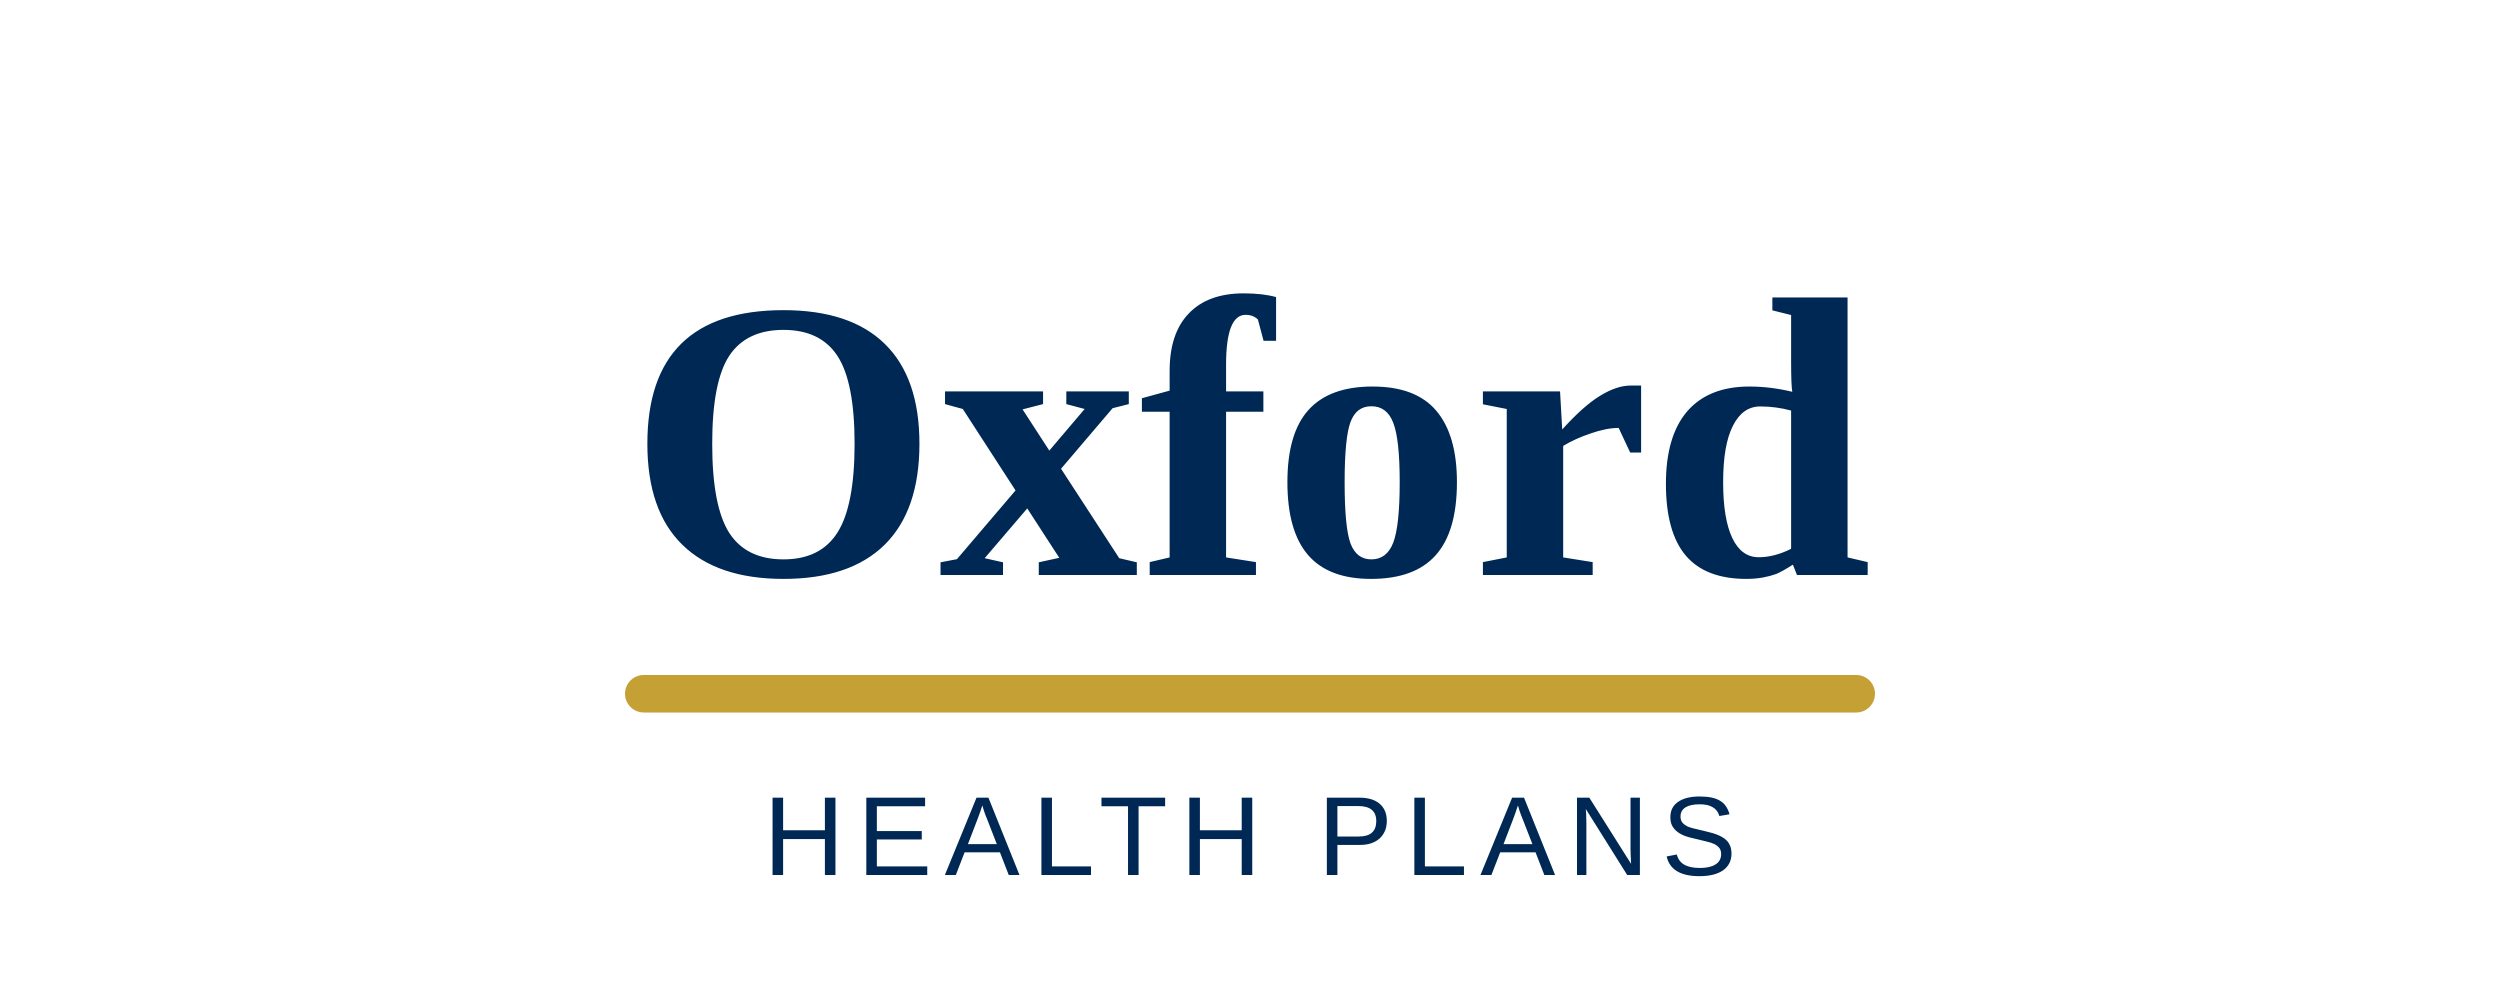
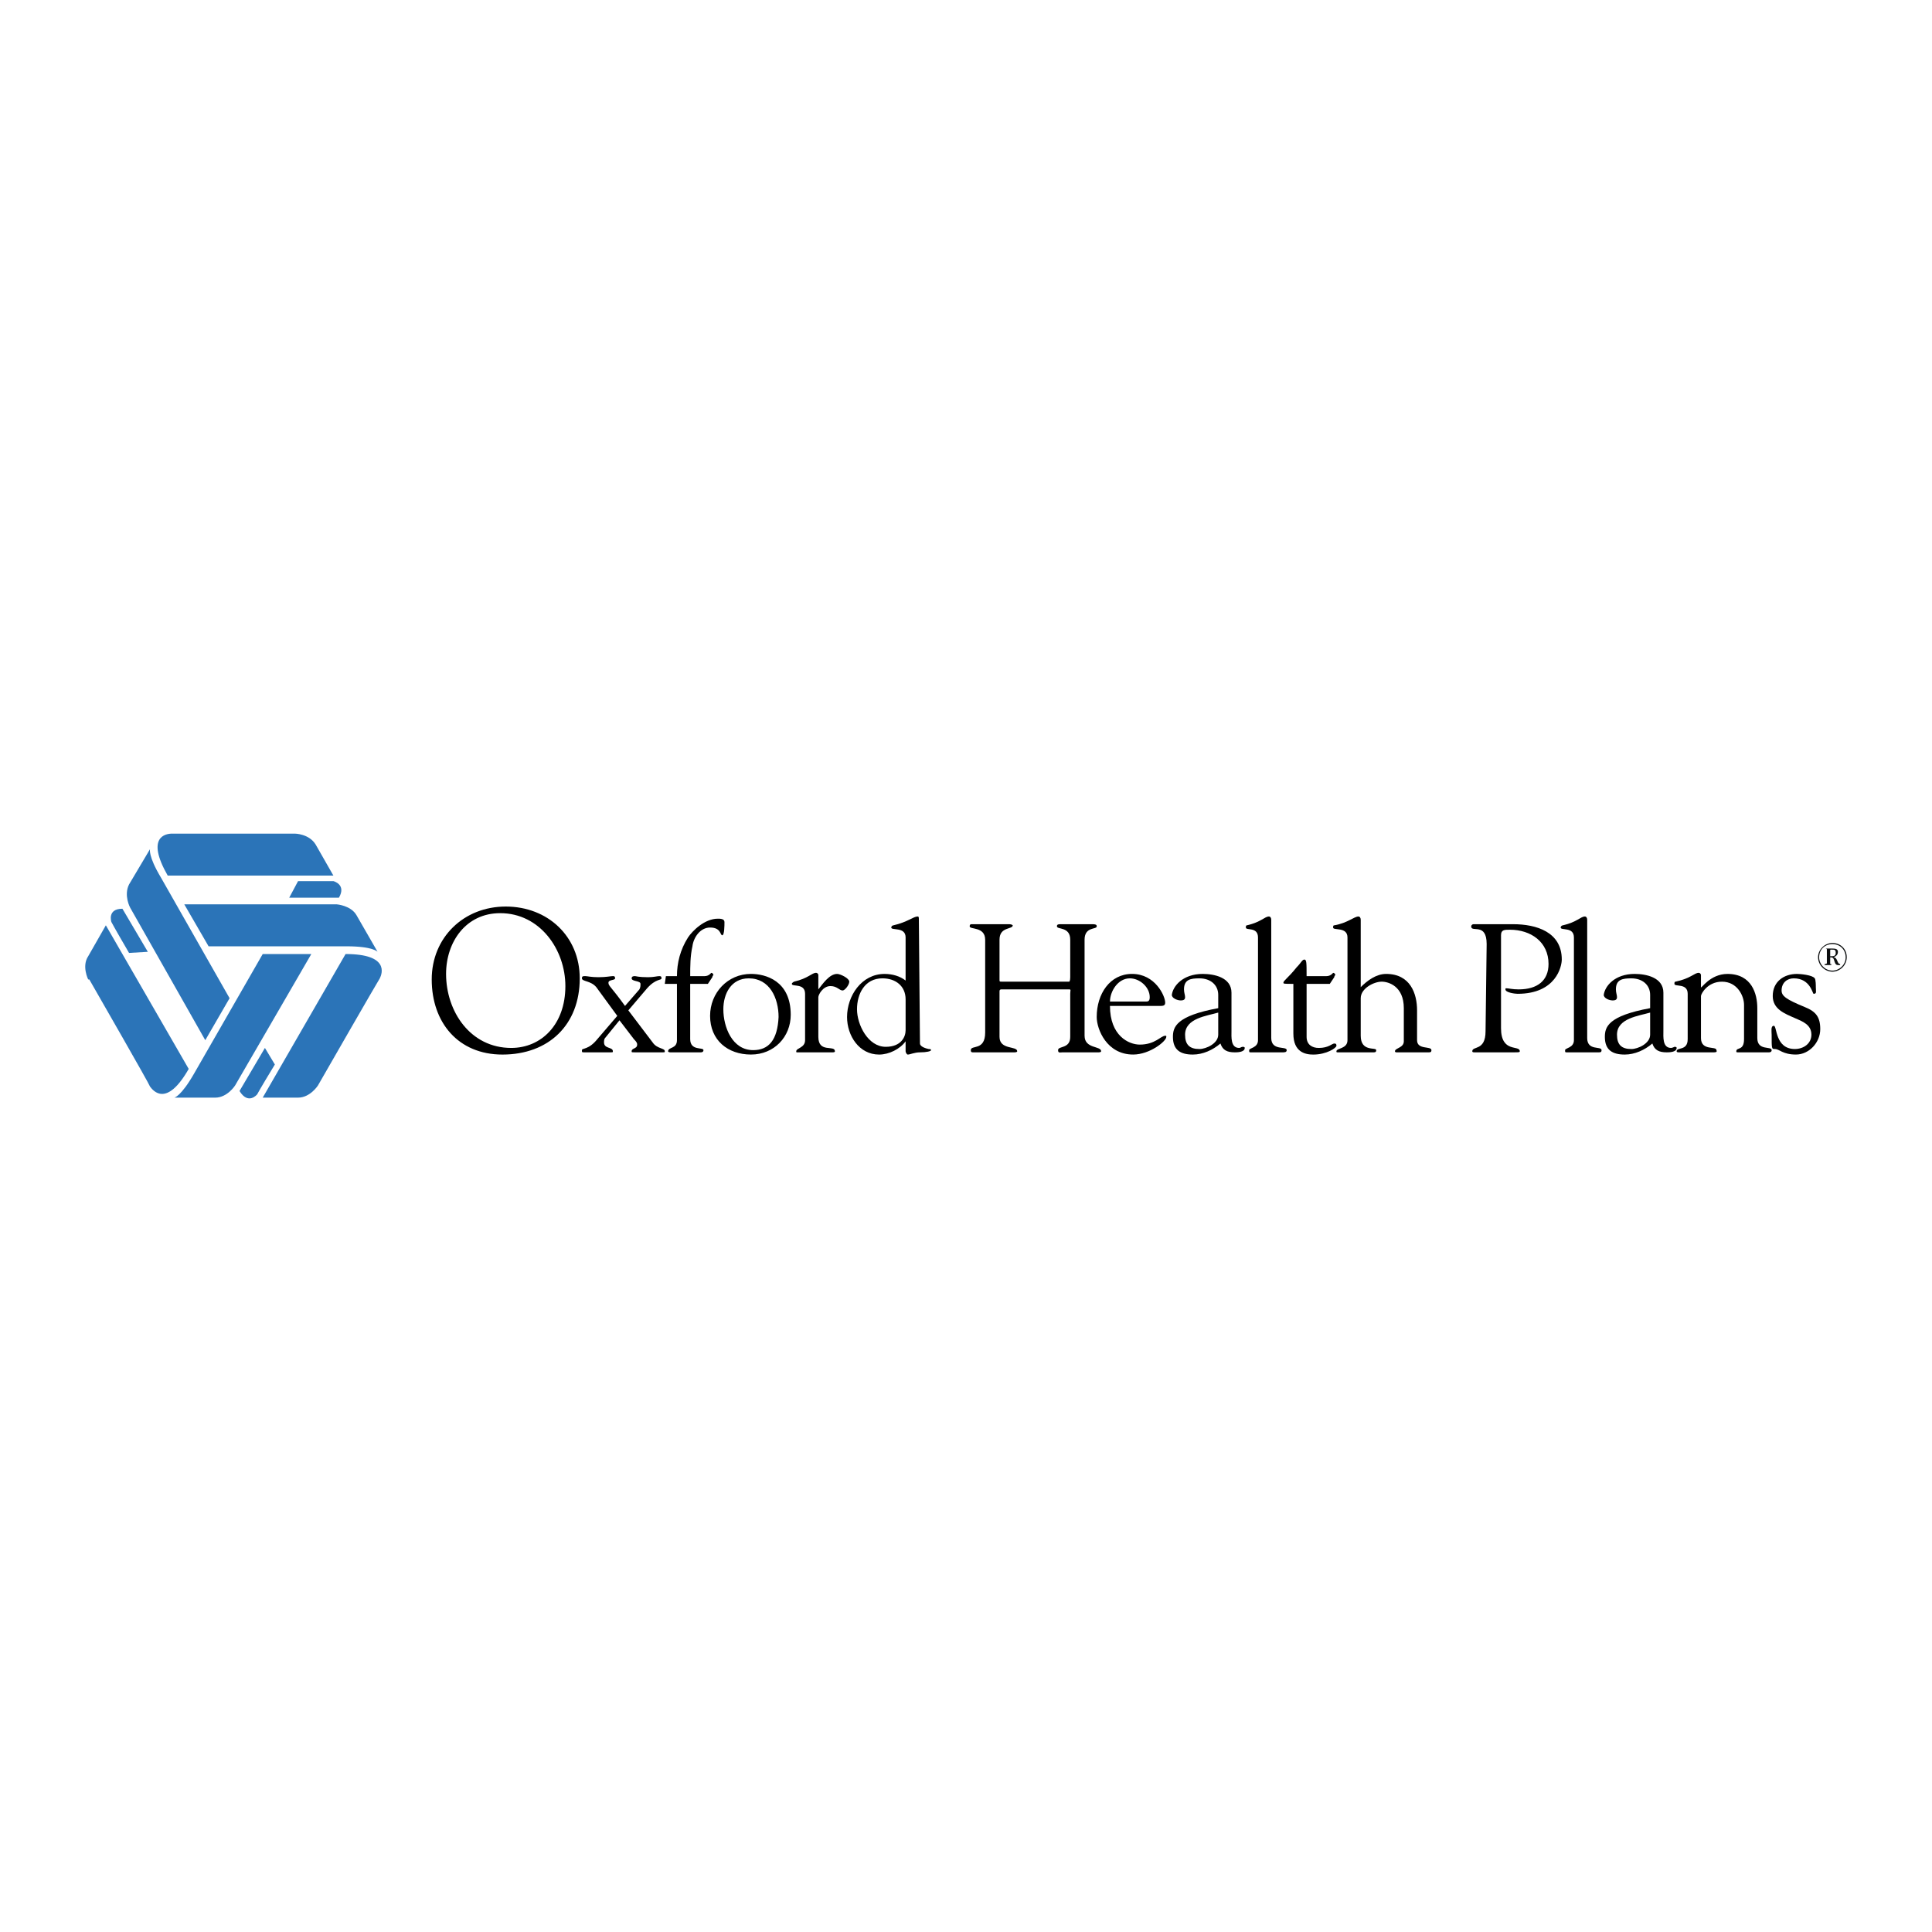
- <svg xmlns="http://www.w3.org/2000/svg" viewBox="0 0 200 80">
-   <rect width="200" height="80" fill="#fff" />
-   <text x="100" y="46" font-family="Georgia,Times New Roman,serif" font-weight="700" font-size="32" fill="#002855" text-anchor="middle">Oxford</text>
-   <rect x="50" y="54" width="100" height="3" rx="1.5" fill="#C4A035" />
-   <text x="100" y="70" font-family="Arial,Helvetica,sans-serif" font-weight="400" font-size="9" fill="#002855" text-anchor="middle" letter-spacing="1">HEALTH PLANS</text>
+ <svg xmlns="http://www.w3.org/2000/svg" viewBox="0 0 192.756 192.756">
+   <g fill-rule="evenodd" clip-rule="evenodd">
+     <path fill="#fff" d="M0 0h192.756v192.756H0V0z" />
+     <path d="M20.48 103.781l2.425-4.189-6.833-12.012c-1.323-2.204-1.103-2.865-1.103-2.865l-2.094 3.526c-.551 1.103.11 2.314.11 2.314l7.495 13.226zM14.749 94.963l-2.535-4.298c-1.543 0-1.102 1.322-1.102 1.322s.22.441 1.763 3.086l1.874-.11zM10.561 92.319l8.266 14.328c-2.204 3.857-3.526 2.203-3.857 1.764-.11-.332-5.18-9.148-6.062-10.691h-.11s-.661-1.322 0-2.314l1.763-3.087zM31.06 95.184h-4.849l-6.833 11.902c-1.323 2.316-1.984 2.426-1.984 2.426h4.078c1.212 0 1.983-1.213 1.983-1.213l7.605-13.115zM26.431 104.553l-2.535 4.297c.882 1.434 1.763.332 1.763.332s.221-.441 1.764-2.977l-.992-1.652zM26.211 109.512l8.266-14.328c4.409 0 3.637 1.984 3.417 2.425-.22.33-5.29 9.146-6.172 10.689 0 0-.771 1.213-1.983 1.213h-3.528v.001zM18.386 90.225l2.424 4.188h13.776c2.645 0 3.086.551 3.086.551l-2.094-3.637c-.551-.992-1.984-1.102-1.984-1.102H18.386zM28.856 89.563h4.959c.771-1.323-.551-1.653-.551-1.653h-3.526l-.882 1.653zM33.264 87.359H16.733c-2.204-3.857-.221-4.188.441-4.188h12.233s1.433 0 2.094 1.102l1.763 3.086z" fill="#2b74b8" />
+     <path d="M43.073 97.719c0-4.188 3.196-7.273 7.384-7.273s7.384 2.975 7.384 7.164c0 4.629-3.086 7.604-7.715 7.604-4.408-.001-7.053-3.196-7.053-7.495zm1.432-.551c0 3.748 2.425 7.385 6.503 7.385 2.976 0 5.4-2.314 5.4-6.172 0-3.637-2.535-7.275-6.503-7.275-3.415 0-5.4 2.866-5.4 6.062zM63.792 98.711c.11-.221.11-.33.11-.551 0-.33-.882-.221-.882-.551 0-.221.221-.221.331-.221.11 0 .331.109 1.323.109.551 0 .881-.109 1.102-.109.22 0 .22.109.22.221 0 .221-.551 0-1.433.992l-1.874 2.203 2.424 3.197c.441.66 1.213.551 1.213.881 0 .109 0 .109-.221.109H63.349c-.331 0-.331 0-.331-.109 0-.33.551-.221.551-.662 0-.109 0-.219-.33-.551l-1.433-1.873-1.433 1.764c-.11.109-.11.33-.11.441 0 .66.882.439.882.881 0 .109 0 .109-.22.109H58.28c-.221 0-.221 0-.221-.221 0-.219.662 0 1.543-1.102l1.984-2.314-2.094-2.865c-.551-.66-1.433-.551-1.433-.881 0-.221.11-.221.331-.221.221 0 .551.109 1.323.109s1.212-.109 1.433-.109c.11 0 .22 0 .22.221s-.661.109-.661.439c0 .332.221.332 1.653 2.316l1.434-1.652zM67.54 97.389c0-1.322.331-2.645 1.103-3.858.44-.661 1.653-1.874 2.976-1.874.22 0 .661 0 .661.331s0 1.323-.221 1.323c-.22 0-.11-.771-1.212-.771-.992 0-1.653.992-1.764 1.874-.221.992-.221 1.984-.221 2.976h1.433c.441 0 .661-.33.661-.33.11 0 .22.109.22.219 0 0-.11.111-.11.221l-.441.662h-1.764v5.51c0 1.213 1.323.771 1.323 1.102 0 .221-.221.221-.331.221h-2.865c-.11 0-.331 0-.331-.109 0-.441.882-.221.882-1.102V98.16h-1.212l.11-.771h1.103z" />
+     <path d="M70.846 101.355c0-2.314 1.763-4.188 4.078-4.188 1.433 0 3.967.662 3.967 4.078 0 2.203-1.653 3.967-3.967 3.967s-4.078-1.431-4.078-3.857zm6.833.112c0-1.875-.882-3.857-2.976-3.857-1.763 0-2.535 1.543-2.535 3.086 0 1.764.882 4.076 2.976 4.076 1.543-.001 2.425-.991 2.535-3.305zM81.646 103.449c0 1.654 1.653.771 1.653 1.434 0 .109-.11.109-.331.109h-3.416c-.11 0-.11 0-.11-.109 0-.33.881-.33.881-1.102v-4.629c0-1.104-1.322-.662-1.322-.992 0-.111.221-.221.221-.221 1.433-.33 1.763-.881 2.204-.881.11 0 .22.109.22.219v1.434c.441-.551 1.102-1.543 1.874-1.543.331 0 1.212.441 1.212.771s-.441.881-.662.881c-.33 0-.551-.439-1.212-.439-.771 0-1.212.881-1.212 1.102v3.966zM90.353 93.531c0-1.102-1.433-.661-1.433-.992 0-.11.11-.22.221-.22 1.433-.331 1.983-.882 2.424-.882.11 0 .11.11.11.331l.11 12.344c0 .221.331.441.882.551.11 0 .221 0 .221.109 0 .111-.441.221-1.103.221-.551 0-.992.221-1.212.221-.11 0-.221-.221-.221-.33v-.992c-.551.771-1.653 1.322-2.645 1.322-1.984 0-3.196-1.873-3.196-3.746 0-2.094 1.433-4.299 3.747-4.299.771 0 1.543.221 2.094.662v-4.3h.001zm0 6.172c0-1.322-.992-2.094-2.314-2.094-1.763 0-2.535 1.543-2.535 3.086s1.102 3.746 2.865 3.746c1.543 0 1.984-.992 1.984-1.652v-3.086zM98.289 93.751c0-1.323-1.543-.992-1.543-1.323 0-.22.11-.22.22-.22h3.748c.221 0 .33.11.33.11 0 .44-1.322.11-1.322 1.433v3.967c0 .221 0 .221.221.221h6.723c.111 0 .111-.441.111-.441v-3.747c0-1.323-1.324-.992-1.324-1.323 0-.11 0-.22.332-.22H108.98c.441 0 .441.11.441.22 0 .331-1.213 0-1.213 1.323v9.588c0 1.322 1.652.992 1.652 1.543 0 0 0 .109-.219.109h-3.636c-.221 0-.441.111-.441-.221 0-.439 1.213-.109 1.213-1.322v-4.297c0-.332.109-.441-.111-.441h-6.723c-.221 0-.221.109-.221.221v4.518c0 1.322 1.764.883 1.764 1.434 0 .109-.221.109-.33.109h-4.078c-.111 0-.22 0-.22-.221 0-.551 1.433.111 1.433-1.762v-9.258h-.002z" />
+     <path d="M110.742 100.365c0 2.975 1.873 3.855 2.975 3.855 1.545 0 2.096-.881 2.535-.881.111 0 .111 0 .111.109 0 .441-1.654 1.764-3.307 1.764-2.645 0-3.637-2.535-3.637-3.746 0-2.314 1.322-4.299 3.527-4.299 2.314 0 3.305 2.205 3.305 2.865 0 .332-.221.332-.66.332h-4.849v.001zm3.637-.441c.221 0 .33-.111.33-.441 0-.992-.992-1.873-1.982-1.873-1.213 0-1.984 1.322-1.984 2.314h3.636zM121.543 99.262c0-.992-.771-1.652-1.875-1.652-.881 0-1.541.109-1.541 1.102 0 .33.109.551.109.771s-.109.33-.441.33c-.33 0-.881-.221-.881-.551.109-.881 1.102-2.094 3.086-2.094 1.102 0 2.865.33 2.865 1.873v3.748c0 .66-.109 1.764.771 1.764.109 0 .221-.111.33-.111.111 0 .221 0 .221.111 0 .439-.771.439-.992.439-.771 0-1.211-.221-1.432-.881-.771.66-1.764 1.102-2.756 1.102-1.213 0-1.984-.441-1.984-1.764 0-.99.332-2.094 4.52-2.865v-1.322zm0 1.763c-1.102.33-3.307.551-3.307 2.205 0 .99.441 1.432 1.432 1.432.662 0 1.875-.551 1.875-1.432v-2.205zM126.832 103.561c0 1.322 1.543.771 1.543 1.211 0 .221-.219.221-.439.221h-3.086c-.221 0-.221 0-.221-.221 0-.219.881-.219.881-.99v-10.25c0-1.102-1.211-.661-1.211-.992 0-.11 0-.22.109-.22 1.434-.331 1.764-.882 2.205-.882.109 0 .219.11.219.331v11.792zM129.037 98.16c-.881 0-.992 0-.992-.111 0-.219.441-.439 1.322-1.542.441-.44.551-.771.771-.771s.221.331.221 1.653h1.984c.439 0 .66-.33.66-.33.111 0 .221.109.221.219 0 0-.109.111-.109.221l-.441.662h-2.314v5.289c0 .771.551 1.104 1.213 1.104.992 0 1.322-.441 1.543-.441.109 0 .221 0 .221.221s-.992.881-2.314.881c-.771 0-1.984-.221-1.984-2.094V98.16h-.002z" />
+     <path d="M135.76 98.49c.66-.66 1.543-1.322 2.535-1.322 2.424 0 3.086 1.984 3.086 3.637v2.977c0 .99 1.432.551 1.432.99 0 .221-.109.221-.33.221h-3.086c-.109 0-.221 0-.221-.109 0-.33.883-.33.883-.992v-3.307c0-2.203-1.543-2.645-2.205-2.645-.771 0-2.094.662-2.094 1.652v3.748c0 1.652 1.543 1.102 1.543 1.432 0 .221-.109.221-.33.221h-3.418c-.219 0-.219 0-.219-.109 0-.33 1.102-.221 1.102-1.102v-10.25c0-1.102-1.434-.661-1.434-.992 0-.11 0-.22.111-.22 1.322-.221 1.982-.882 2.424-.882.111 0 .221.11.221.331v6.721zM149.756 102.568c0 2.535 1.873 1.652 1.873 2.314 0 .109-.109.109-.551.109h-3.966c-.109 0-.221 0-.221-.109 0-.551 1.322 0 1.322-1.984l.111-8.706c0-2.205-1.543-1.102-1.543-1.764 0-.11.109-.22.221-.22H150.969c2.314 0 4.85.771 4.85 3.527 0 .661-.551 3.417-4.408 3.417-.221 0-1.213-.111-1.213-.441 0-.109 0-.109.109-.109.221 0 .553.109 1.213.109 1.873 0 2.977-.881 2.977-2.535 0-2.204-1.764-3.417-3.857-3.417-.551 0-.883 0-.883.551v9.258h-.001z" />
+     <path d="M158.354 103.561c0 1.322 1.432.771 1.432 1.211 0 .221-.109.221-.33.221H156.37c-.221 0-.221 0-.221-.221 0-.219.881-.219.881-.99v-10.25c0-1.102-1.322-.661-1.322-.992 0-.11.111-.22.221-.22 1.434-.331 1.764-.882 2.205-.882.109 0 .221.11.221.331v11.792h-.001zM164.635 99.262c0-.992-.771-1.652-1.873-1.652-.883 0-1.543.109-1.543 1.102 0 .33.109.551.109.771s-.109.33-.441.33c-.33 0-.881-.221-.881-.551.111-.881 1.102-2.094 3.086-2.094 1.102 0 2.865.33 2.865 1.873v3.748c0 .66-.109 1.764.771 1.764.111 0 .33-.111.33-.111.111 0 .221 0 .221.111 0 .439-.771.439-.992.439-.771 0-1.211-.221-1.432-.881-.771.66-1.764 1.102-2.756 1.102-1.213 0-1.982-.441-1.982-1.764 0-.99.33-2.094 4.518-2.865v-1.322zm0 1.763c-1.102.33-3.307.551-3.307 2.205 0 .99.441 1.432 1.434 1.432.66 0 1.873-.551 1.873-1.432v-2.205z" />
+     <path d="M169.705 103.561c0 1.322 1.543.771 1.543 1.211.109.221-.111.221-.332.221H167.611c-.221 0-.332 0-.332-.109 0-.441 1.102 0 1.102-1.213v-4.518c0-1.104-1.322-.662-1.322-.992 0-.111 0-.221.111-.221 1.543-.33 1.873-.881 2.314-.881.109 0 .221.109.221.219v1.213c0 .221.881-1.322 2.645-1.322 2.424 0 2.977 1.984 2.977 3.416v2.977c0 1.322 1.432.771 1.432 1.211 0 .221-.221.221-.33.221h-2.865c-.332 0-.332 0-.332-.109 0-.441.771 0 .771-1.213v-3.416c0-.881-.66-2.314-2.203-2.314-1.434 0-2.094 1.213-2.094 1.434v4.185h-.001z" />
+     <path d="M176.867 99.373c0-1.434 1.104-2.205 2.426-2.205.33 0 1.543.109 1.764.441.109.109.109.771.109.881 0 .441.111.662-.221.662-.109 0-.33-1.543-1.982-1.543-.662 0-1.213.439-1.213 1.211 0 .553.441.883 2.314 1.654 1.102.441 1.543.992 1.543 2.203 0 1.324-1.102 2.535-2.426 2.535-1.322 0-1.652-.551-2.094-.551-.33 0-.33 0-.33-1.432 0-.332-.109-.883.221-.883s.109 2.314 2.094 2.314c.881 0 1.652-.551 1.652-1.432 0-.992-.881-1.324-1.652-1.654-.992-.439-2.205-.879-2.205-2.201z" />
+     <path d="M182.82 96.838c-.771 0-1.324-.662-1.324-1.323 0-.771.553-1.322 1.324-1.322.77 0 1.322.551 1.322 1.322.001.771-.662 1.323-1.322 1.323zm0 .109a1.46 1.46 0 0 0 1.432-1.433c0-.881-.662-1.433-1.432-1.433-.771 0-1.434.662-1.434 1.433a1.46 1.46 0 0 0 1.434 1.433zm-.22-1.432c.33 0 .33.11.439.441.111.331.221.331.441.331h.109v-.11c-.33 0-.219-.661-.66-.661.221-.11.441-.22.441-.551 0-.33-.332-.33-.662-.33h-.66c.109 0 .219 0 .219.11v1.323c0 .109-.109.109-.219.109v.11h.66v-.11c-.109 0-.109.11-.109-.22v-.442h.001zm0-.11v-.551c0-.11 0-.11.109-.11.33 0 .441 0 .441.33 0 .331-.22.331-.55.331z" fill="#0c0e0f" />
+   </g>
</svg>
